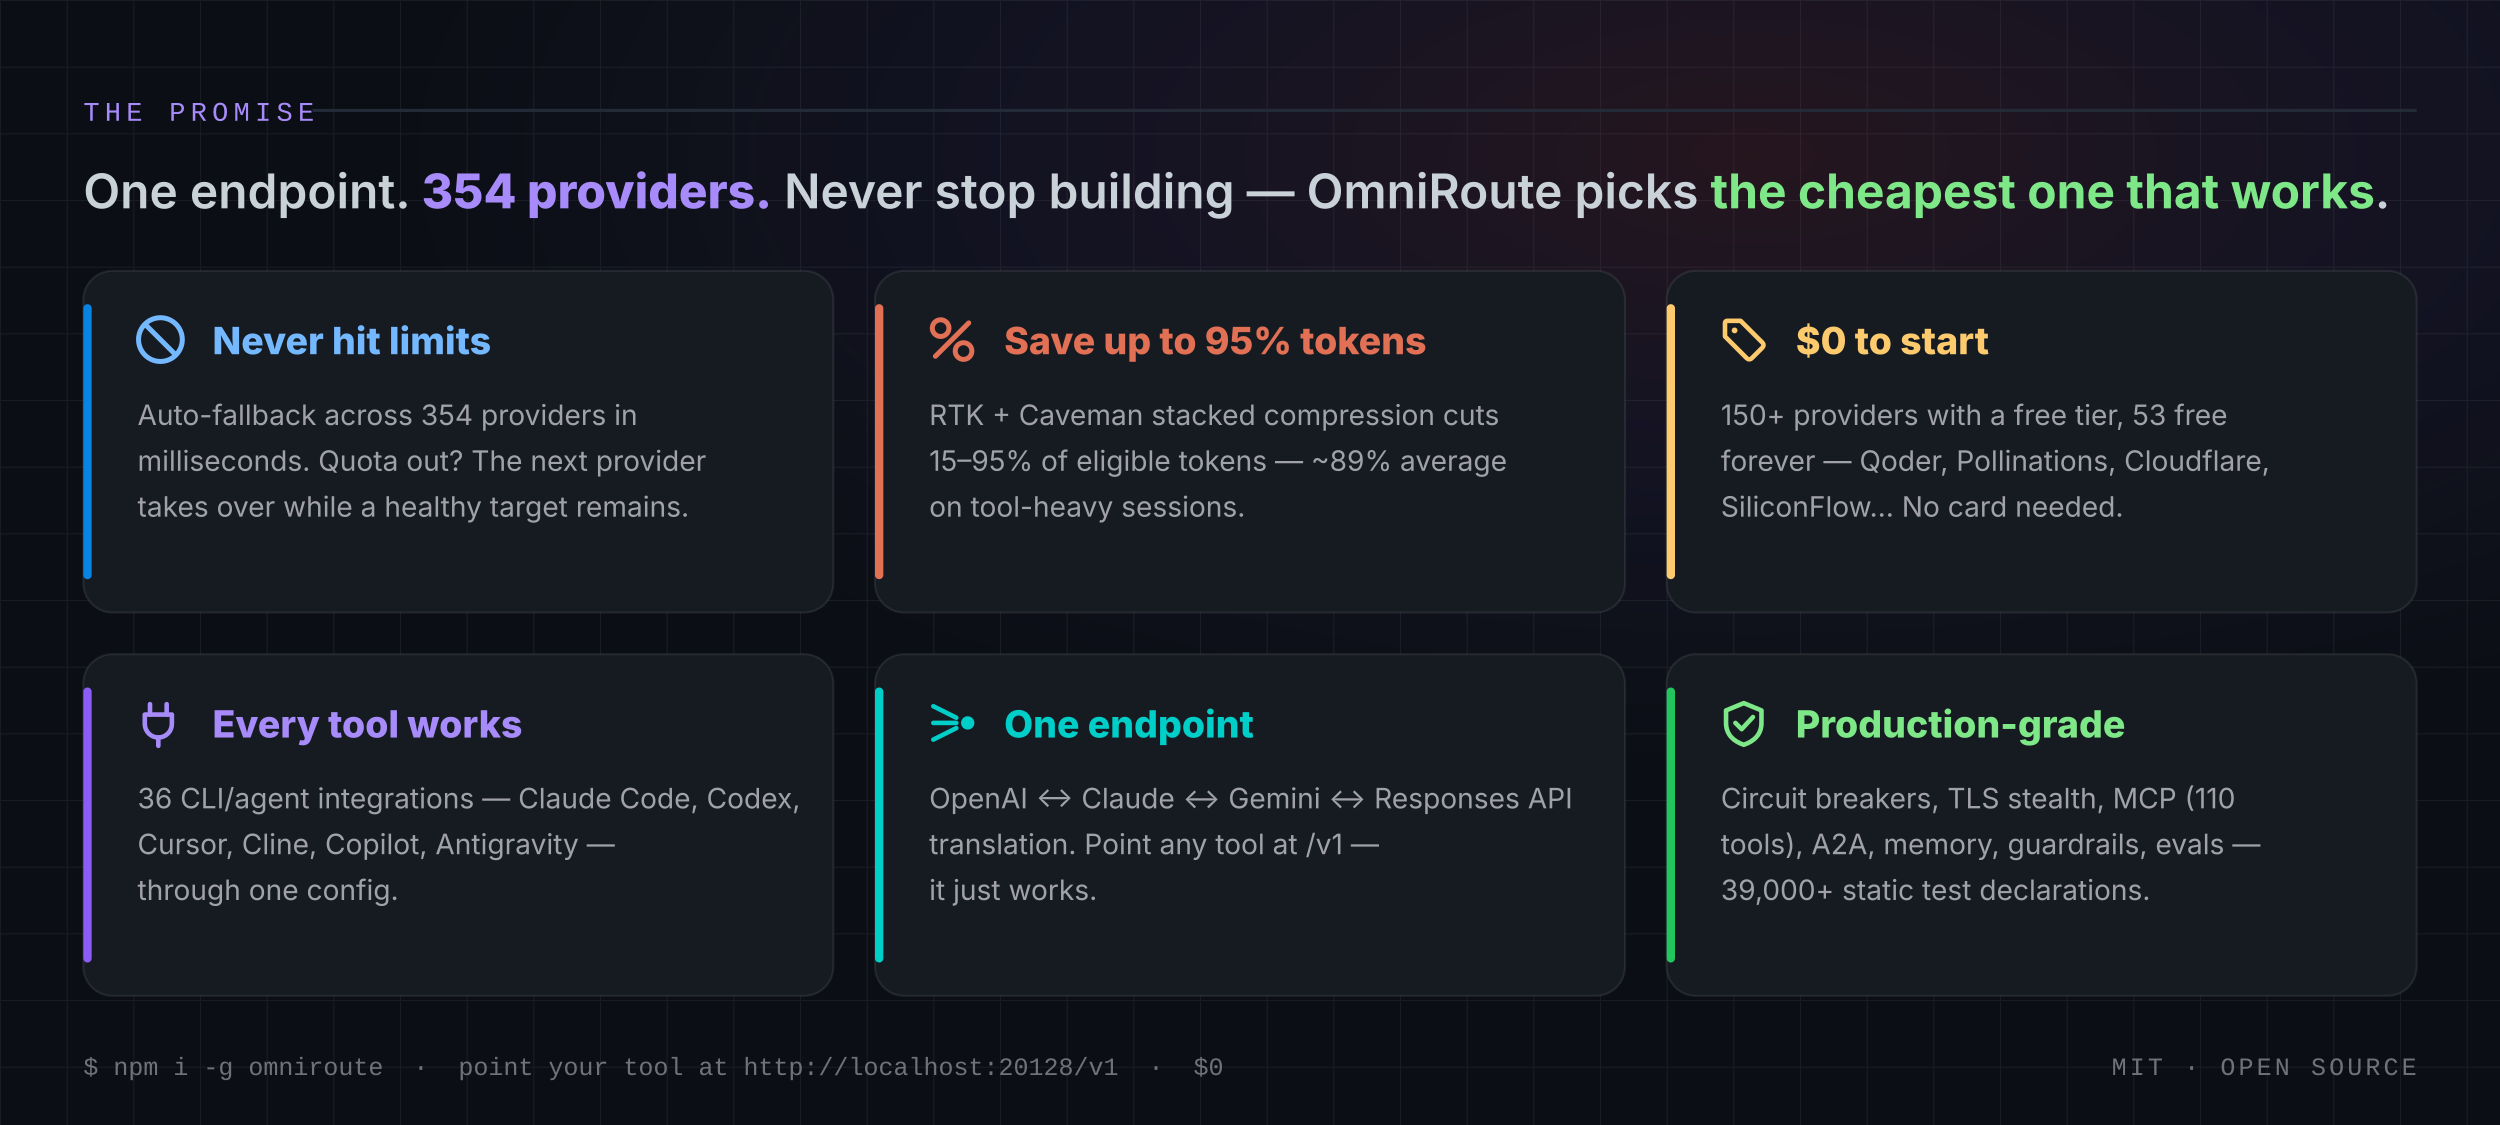
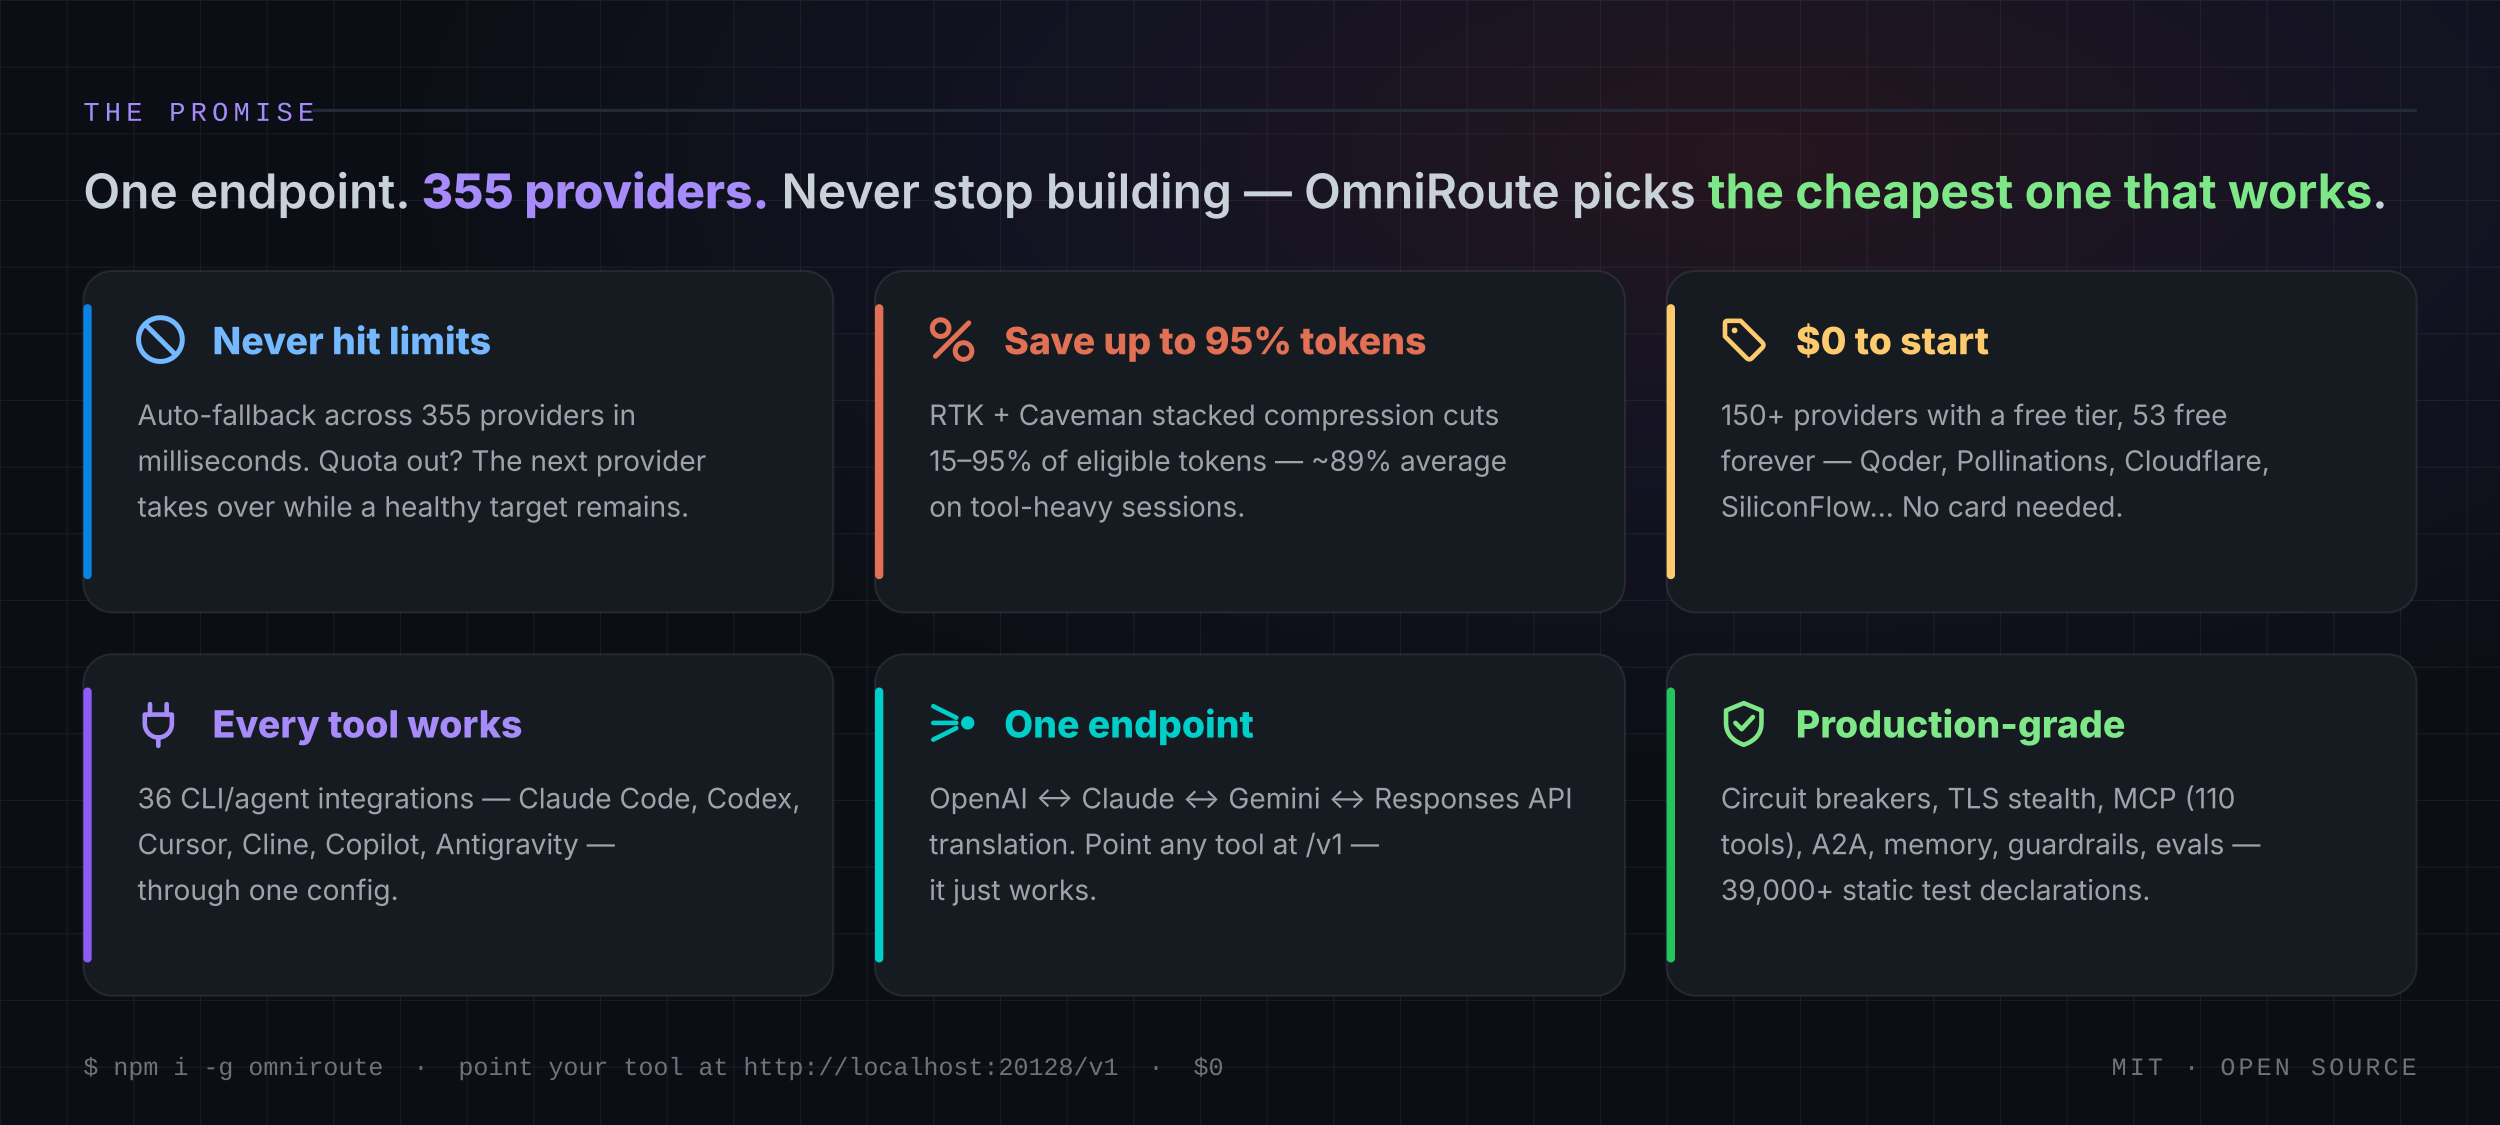
- <svg xmlns="http://www.w3.org/2000/svg" viewBox="0 0 1200 540" role="img" aria-label="The OmniRoute promise: one endpoint and 354 providers. Six pillars. Resilient fallback: automatic routing continues while another healthy target is available. Save up to 95 percent of eligible tokens: RTK plus Caveman stacked compression averages about 89 percent on tool-heavy sessions. Zero dollars to start: 150+ providers with a free tier and 53 recurring or keyless free-forever providers. Every tool works: 36 CLI and agent integration records, including Claude Code, Codex, Cursor, Cline, Copilot and Antigravity, through one config. One endpoint: OpenAI, Claude, Gemini and Responses API translation at /v1. Production controls: circuit breakers, TLS stealth, MCP with 110 tools, A2A, memory, guardrails, evals, and 39,000+ static test declarations across 5,100+ tracked test files.">
+ <svg xmlns="http://www.w3.org/2000/svg" viewBox="0 0 1200 540" role="img" aria-label="The OmniRoute promise: one endpoint and 355 providers. Six pillars. Resilient fallback: automatic routing continues while another healthy target is available. Save up to 95 percent of eligible tokens: RTK plus Caveman stacked compression averages about 89 percent on tool-heavy sessions. Zero dollars to start: 150+ providers with a free tier and 53 recurring or keyless free-forever providers. Every tool works: 36 CLI and agent integration records, including Claude Code, Codex, Cursor, Cline, Copilot and Antigravity, through one config. One endpoint: OpenAI, Claude, Gemini and Responses API translation at /v1. Production controls: circuit breakers, TLS stealth, MCP with 110 tools, A2A, memory, guardrails, evals, and 39,000+ static test declarations across 5,100+ tracked test files.">
  <defs>
    <pattern id="gridPaperP" width="32" height="32" patternUnits="userSpaceOnUse">
      <path d="M 32 0 L 0 0 0 32" fill="none" stroke="#ffffff" stroke-opacity="0.06" stroke-width="1" />
    </pattern>
    <radialGradient id="bgGlowP" cx="70%" cy="14%" r="55%">
      <stop offset="0%" stop-color="#e54d5e" stop-opacity="0.12" />
      <stop offset="55%" stop-color="#8b5cf6" stop-opacity="0.06" />
      <stop offset="100%" stop-color="#6366f1" stop-opacity="0" />
    </radialGradient>
  </defs>
  <rect width="1200" height="540" fill="#0b0e14" />
  <rect width="1200" height="540" fill="url(#gridPaperP)" />
  <rect width="1200" height="540" fill="url(#bgGlowP)" />
  <g>
    <text x="40" y="58" font-family="Consolas, 'Courier New', monospace" font-size="13" letter-spacing="2.5" fill="#a78bfa">THE PROMISE</text>
    <line x1="150" y1="53" x2="1160" y2="53" stroke="#232b38" stroke-width="1.5" />
  </g>
  <g>
-     <text x="40" y="100" font-family="Inter, 'Segoe UI', Arial, Helvetica, system-ui, sans-serif" font-size="23" font-weight="600" fill="#c9d1d9">One endpoint. <tspan fill="#a78bfa" font-weight="800">354 providers.</tspan> Never stop building — OmniRoute picks <tspan fill="#7ee787" font-weight="700">the cheapest one that works</tspan>.</text>
+     <text x="40" y="100" font-family="Inter, 'Segoe UI', Arial, Helvetica, system-ui, sans-serif" font-size="23" font-weight="600" fill="#c9d1d9">One endpoint. <tspan fill="#a78bfa" font-weight="800">355 providers.</tspan> Never stop building — OmniRoute picks <tspan fill="#7ee787" font-weight="700">the cheapest one that works</tspan>.</text>
  </g>
  <g font-family="Inter, 'Segoe UI', Arial, Helvetica, system-ui, sans-serif">
    <g>
      <rect x="40" y="130" width="360" height="164" rx="14" fill="#161b22" stroke="#ffffff" stroke-opacity="0.08" stroke-width="1" />
      <rect x="40" y="130" width="360" height="164" rx="14" fill="none" stroke="#74b9ff" stroke-width="1.5" opacity="0">
        <animate attributeName="opacity" values="0;0.9;0;0" keyTimes="0;0.055;0.12;1" dur="12s" begin="3s" repeatCount="indefinite" />
      </rect>
      <rect x="40" y="146" width="4" height="132" rx="2" fill="#0984e3" />
      <g transform="translate(66,152)" stroke="#74b9ff" stroke-width="2.4" fill="none" stroke-linecap="round">
        <circle cx="11" cy="11" r="10.5" />
        <line x1="3.9" y1="3.9" x2="18.1" y2="18.1" />
      </g>
      <text x="102" y="170" font-size="18" font-weight="800" fill="#74b9ff">Never hit limits</text>
-       <text x="66" y="204" font-size="13.5" fill="#a1a1aa">Auto-fallback across 354 providers in</text>
+       <text x="66" y="204" font-size="13.5" fill="#a1a1aa">Auto-fallback across 355 providers in</text>
      <text x="66" y="226" font-size="13.5" fill="#a1a1aa">milliseconds. Quota out? The next provider</text>
      <text x="66" y="248" font-size="13.5" fill="#a1a1aa">takes over while a healthy target remains.</text>
    </g>
    <g>
      <rect x="420" y="130" width="360" height="164" rx="14" fill="#161b22" stroke="#ffffff" stroke-opacity="0.08" stroke-width="1" />
      <rect x="420" y="130" width="360" height="164" rx="14" fill="none" stroke="#e17055" stroke-width="1.5" opacity="0">
        <animate attributeName="opacity" values="0;0;0.9;0;0" keyTimes="0;0.167;0.222;0.287;1" dur="12s" begin="3s" repeatCount="indefinite" />
      </rect>
      <rect x="420" y="146" width="4" height="132" rx="2" fill="#e17055" />
      <g transform="translate(446,152)" stroke="#e17055" stroke-width="2.4" fill="none" stroke-linecap="round">
        <circle cx="5.5" cy="5.5" r="4" />
        <circle cx="16.5" cy="16.5" r="4" />
        <line x1="19" y1="3" x2="3" y2="19" />
      </g>
      <text x="482" y="170" font-size="18" font-weight="800" fill="#e17055">Save up to 95% tokens</text>
      <text x="446" y="204" font-size="13.5" fill="#a1a1aa">RTK + Caveman stacked compression cuts</text>
      <text x="446" y="226" font-size="13.5" fill="#a1a1aa">15–95% of eligible tokens — ~89% average</text>
      <text x="446" y="248" font-size="13.5" fill="#a1a1aa">on tool-heavy sessions.</text>
    </g>
    <g>
      <rect x="800" y="130" width="360" height="164" rx="14" fill="#161b22" stroke="#ffffff" stroke-opacity="0.08" stroke-width="1" />
      <rect x="800" y="130" width="360" height="164" rx="14" fill="none" stroke="#fdcb6e" stroke-width="1.5" opacity="0">
        <animate attributeName="opacity" values="0;0;0.9;0;0" keyTimes="0;0.334;0.389;0.454;1" dur="12s" begin="3s" repeatCount="indefinite" />
      </rect>
      <rect x="800" y="146" width="4" height="132" rx="2" fill="#fdcb6e" />
      <g transform="translate(826,152)" stroke="#fdcb6e" stroke-width="2.2" fill="none" stroke-linecap="round" stroke-linejoin="round">
        <path d="M 2,9.5 L 2,3 A 1,1 0 0 1 3,2 L 9.5,2 L 20,12.5 A 1.6,1.6 0 0 1 20,14.8 L 14.8,20 A 1.6,1.6 0 0 1 12.5,20 Z" />
        <circle cx="6.6" cy="6.6" r="1.4" fill="#fdcb6e" stroke="none" />
      </g>
      <text x="862" y="170" font-size="18" font-weight="800" fill="#fdcb6e">$0 to start</text>
      <text x="826" y="204" font-size="13.5" fill="#a1a1aa">150+ providers with a free tier, 53 free</text>
      <text x="826" y="226" font-size="13.5" fill="#a1a1aa">forever — Qoder, Pollinations, Cloudflare,</text>
      <text x="826" y="248" font-size="13.5" fill="#a1a1aa">SiliconFlow… No card needed.</text>
    </g>
    <g>
      <rect x="40" y="314" width="360" height="164" rx="14" fill="#161b22" stroke="#ffffff" stroke-opacity="0.08" stroke-width="1" />
      <rect x="40" y="314" width="360" height="164" rx="14" fill="none" stroke="#a78bfa" stroke-width="1.5" opacity="0">
        <animate attributeName="opacity" values="0;0;0.9;0;0" keyTimes="0;0.5;0.555;0.62;1" dur="12s" begin="3s" repeatCount="indefinite" />
      </rect>
      <rect x="40" y="330" width="4" height="132" rx="2" fill="#8b5cf6" />
      <g transform="translate(66,336)" stroke="#a78bfa" stroke-width="2.2" fill="none" stroke-linecap="round" stroke-linejoin="round">
        <path d="M 6,2 L 6,7 M 14,2 L 14,7" />
        <path d="M 3.5,7 L 16.5,7 L 16.5,11.5 A 6.5,6.5 0 0 1 10,18 A 6.5,6.5 0 0 1 3.5,11.5 Z" />
        <path d="M 10,18 L 10,22" />
      </g>
      <text x="102" y="354" font-size="18" font-weight="800" fill="#a78bfa">Every tool works</text>
      <text x="66" y="388" font-size="13.5" fill="#a1a1aa">36 CLI/agent integrations — Claude Code, Codex,</text>
      <text x="66" y="410" font-size="13.5" fill="#a1a1aa">Cursor, Cline, Copilot, Antigravity —</text>
      <text x="66" y="432" font-size="13.5" fill="#a1a1aa">through one config.</text>
    </g>
    <g>
      <rect x="420" y="314" width="360" height="164" rx="14" fill="#161b22" stroke="#ffffff" stroke-opacity="0.08" stroke-width="1" />
      <rect x="420" y="314" width="360" height="164" rx="14" fill="none" stroke="#00cec9" stroke-width="1.5" opacity="0">
        <animate attributeName="opacity" values="0;0;0.9;0;0" keyTimes="0;0.667;0.722;0.787;1" dur="12s" begin="3s" repeatCount="indefinite" />
      </rect>
      <rect x="420" y="330" width="4" height="132" rx="2" fill="#00cec9" />
      <g transform="translate(446,336)" stroke="#00cec9" stroke-width="2.2" fill="none" stroke-linecap="round">
        <path d="M 2,3 L 13,8.5 M 2,11 L 13,11 M 2,19 L 13,13.5" />
        <circle cx="18.5" cy="11" r="3.2" fill="#00cec9" stroke="none" />
      </g>
      <text x="482" y="354" font-size="18" font-weight="800" fill="#00cec9">One endpoint</text>
      <text x="446" y="388" font-size="13.5" fill="#a1a1aa">OpenAI ↔ Claude ↔ Gemini ↔ Responses API</text>
      <text x="446" y="410" font-size="13.5" fill="#a1a1aa">translation. Point any tool at /v1 —</text>
      <text x="446" y="432" font-size="13.5" fill="#a1a1aa">it just works.</text>
    </g>
    <g>
      <rect x="800" y="314" width="360" height="164" rx="14" fill="#161b22" stroke="#ffffff" stroke-opacity="0.08" stroke-width="1" />
      <rect x="800" y="314" width="360" height="164" rx="14" fill="none" stroke="#7ee787" stroke-width="1.5" opacity="0">
        <animate attributeName="opacity" values="0;0;0.9;0;0" keyTimes="0;0.834;0.889;0.954;1" dur="12s" begin="3s" repeatCount="indefinite" />
      </rect>
      <rect x="800" y="330" width="4" height="132" rx="2" fill="#22c55e" />
      <g transform="translate(826,336)" stroke="#7ee787" stroke-width="2.2" fill="none" stroke-linecap="round" stroke-linejoin="round">
        <path d="M 11,1.5 L 19.5,5 L 19.5,11 C 19.5,16.5 16,19.8 11,21.5 C 6,19.8 2.5,16.5 2.5,11 L 2.5,5 Z" />
        <path d="M 7,11 L 10,14 L 15.4,8.2" />
      </g>
      <text x="862" y="354" font-size="18" font-weight="800" fill="#7ee787">Production-grade</text>
      <text x="826" y="388" font-size="13.5" fill="#a1a1aa">Circuit breakers, TLS stealth, MCP (110</text>
      <text x="826" y="410" font-size="13.5" fill="#a1a1aa">tools), A2A, memory, guardrails, evals —</text>
      <text x="826" y="432" font-size="13.5" fill="#a1a1aa">39,000+ static test declarations.</text>
    </g>
  </g>
  <g>
    <text x="40" y="516" font-family="Consolas, 'Courier New', monospace" font-size="12" fill="#71717a">$ npm i -g omniroute  ·  point your tool at http://localhost:20128/v1  ·  $0</text>
    <text x="1160" y="516" text-anchor="end" font-family="Consolas, 'Courier New', monospace" font-size="12" letter-spacing="1.5" fill="#71717a">MIT · OPEN SOURCE</text>
  </g>
</svg>
